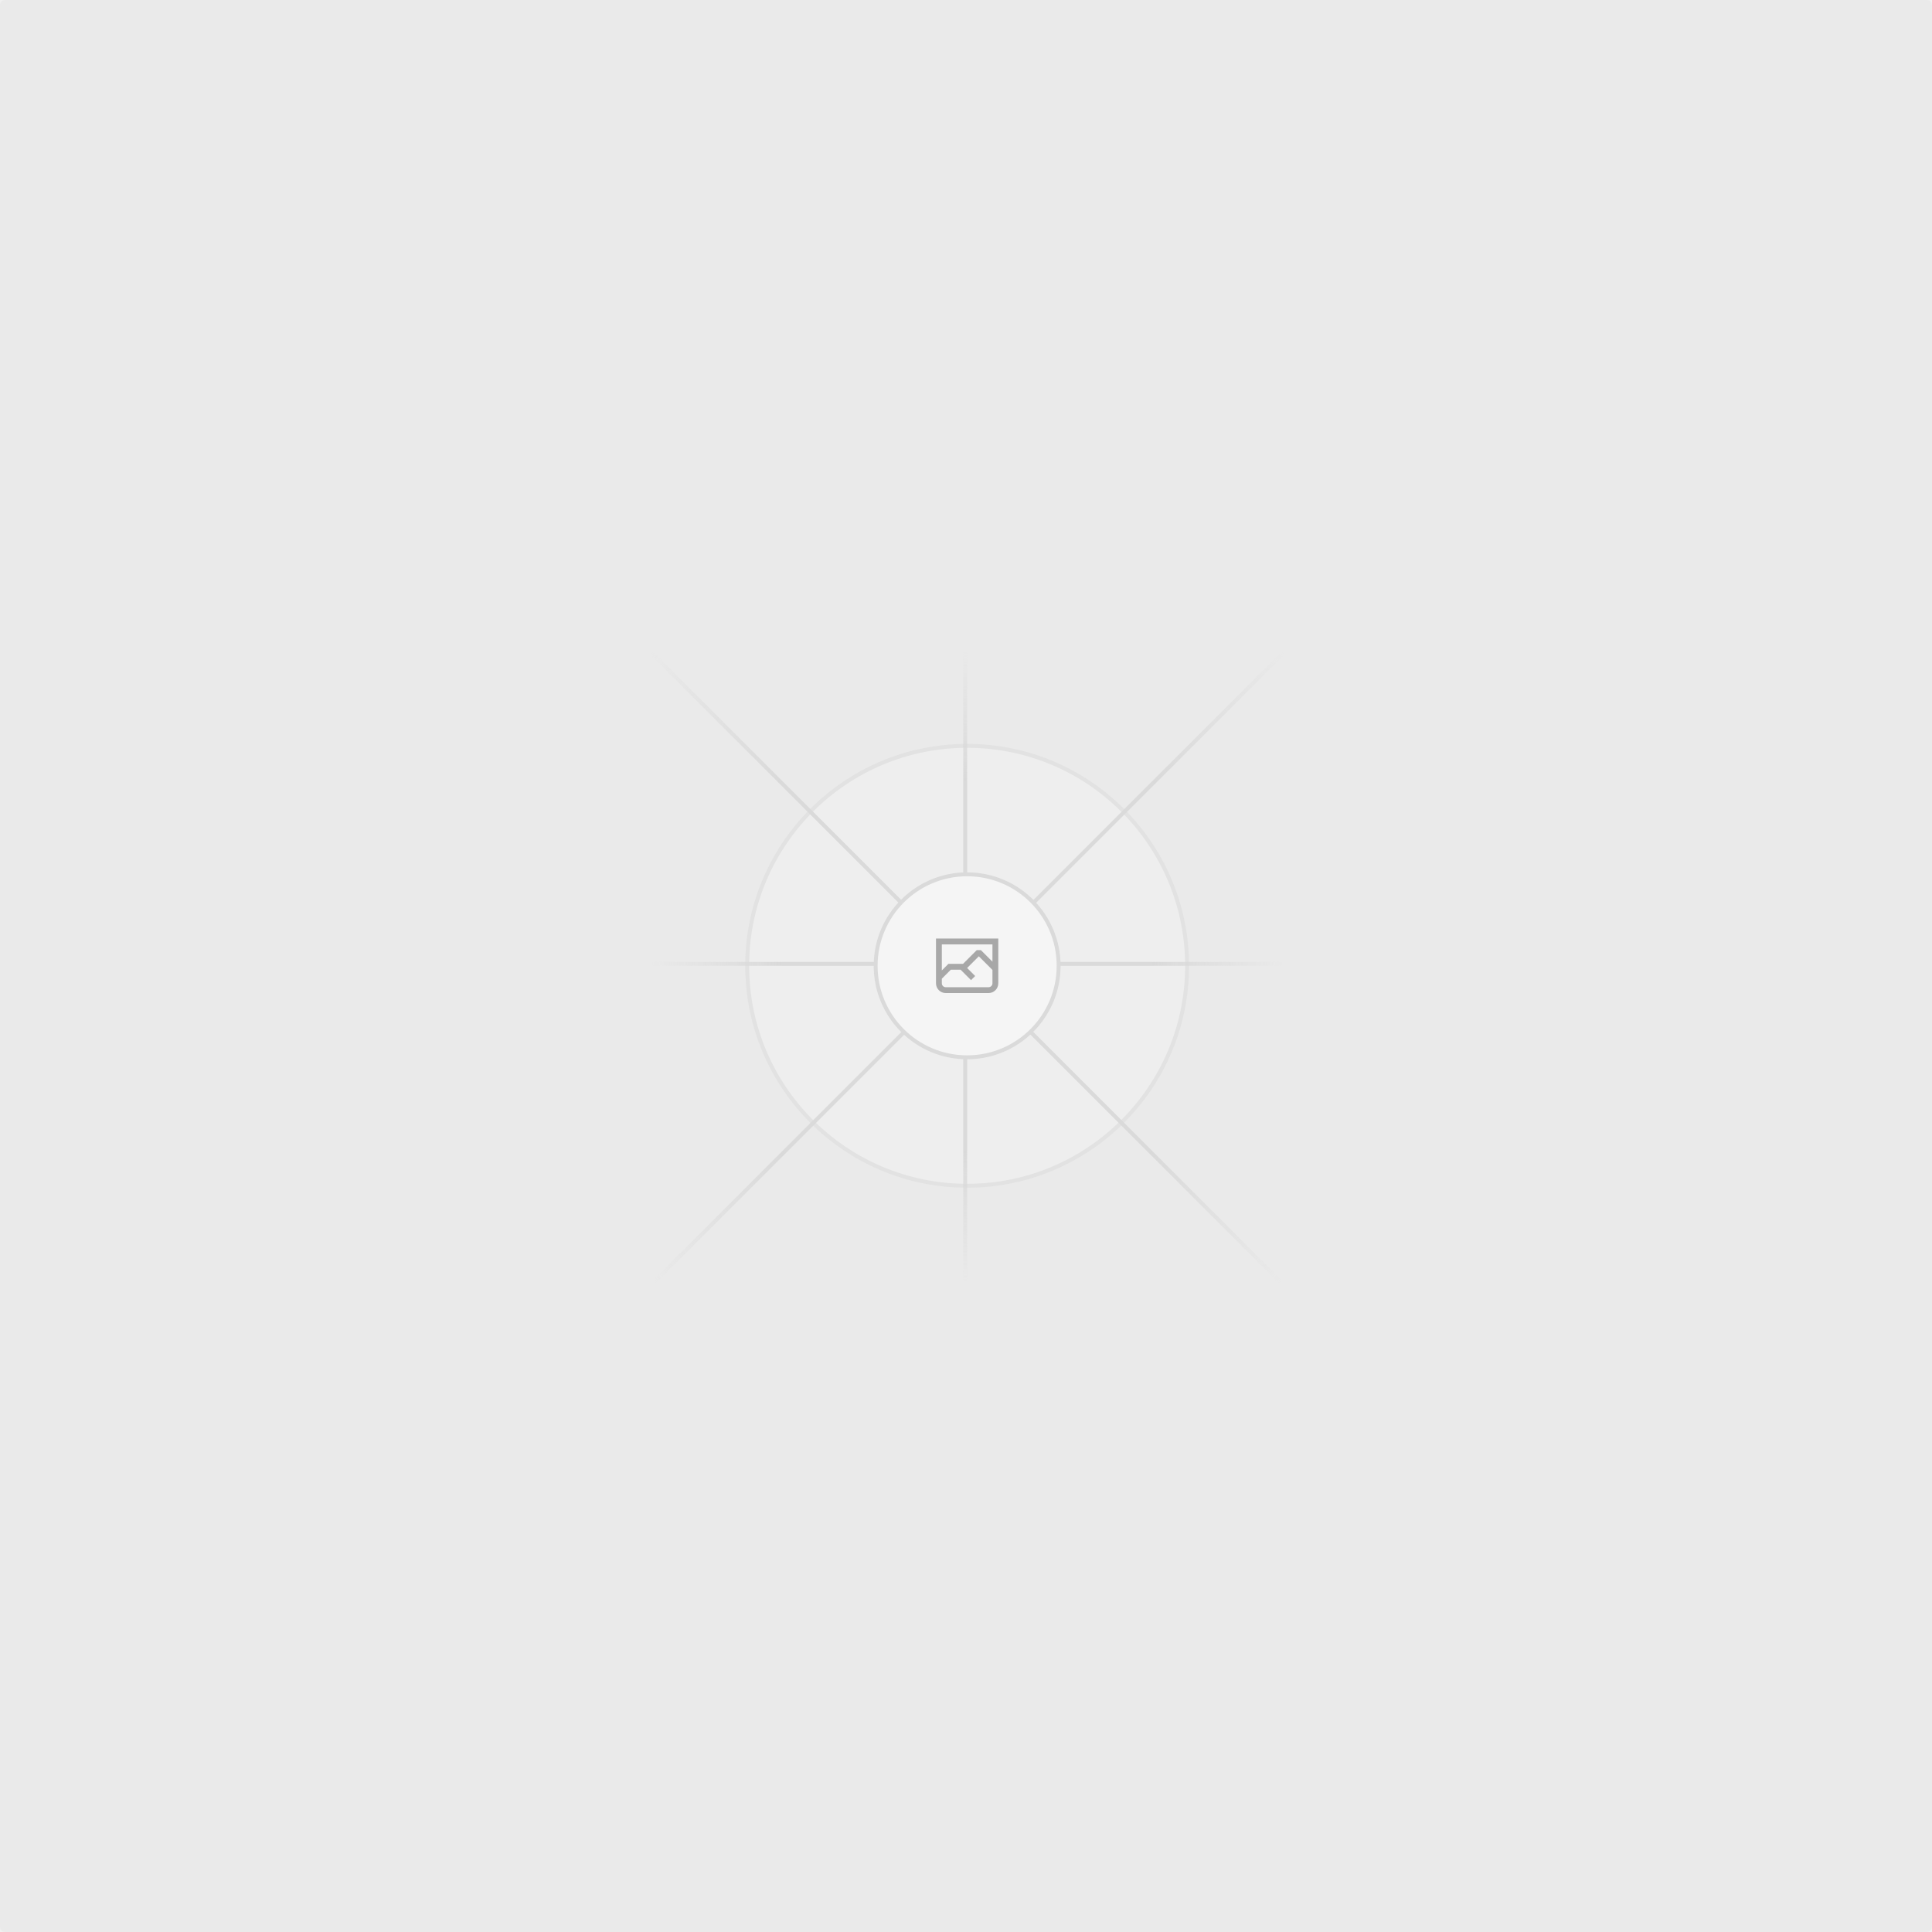
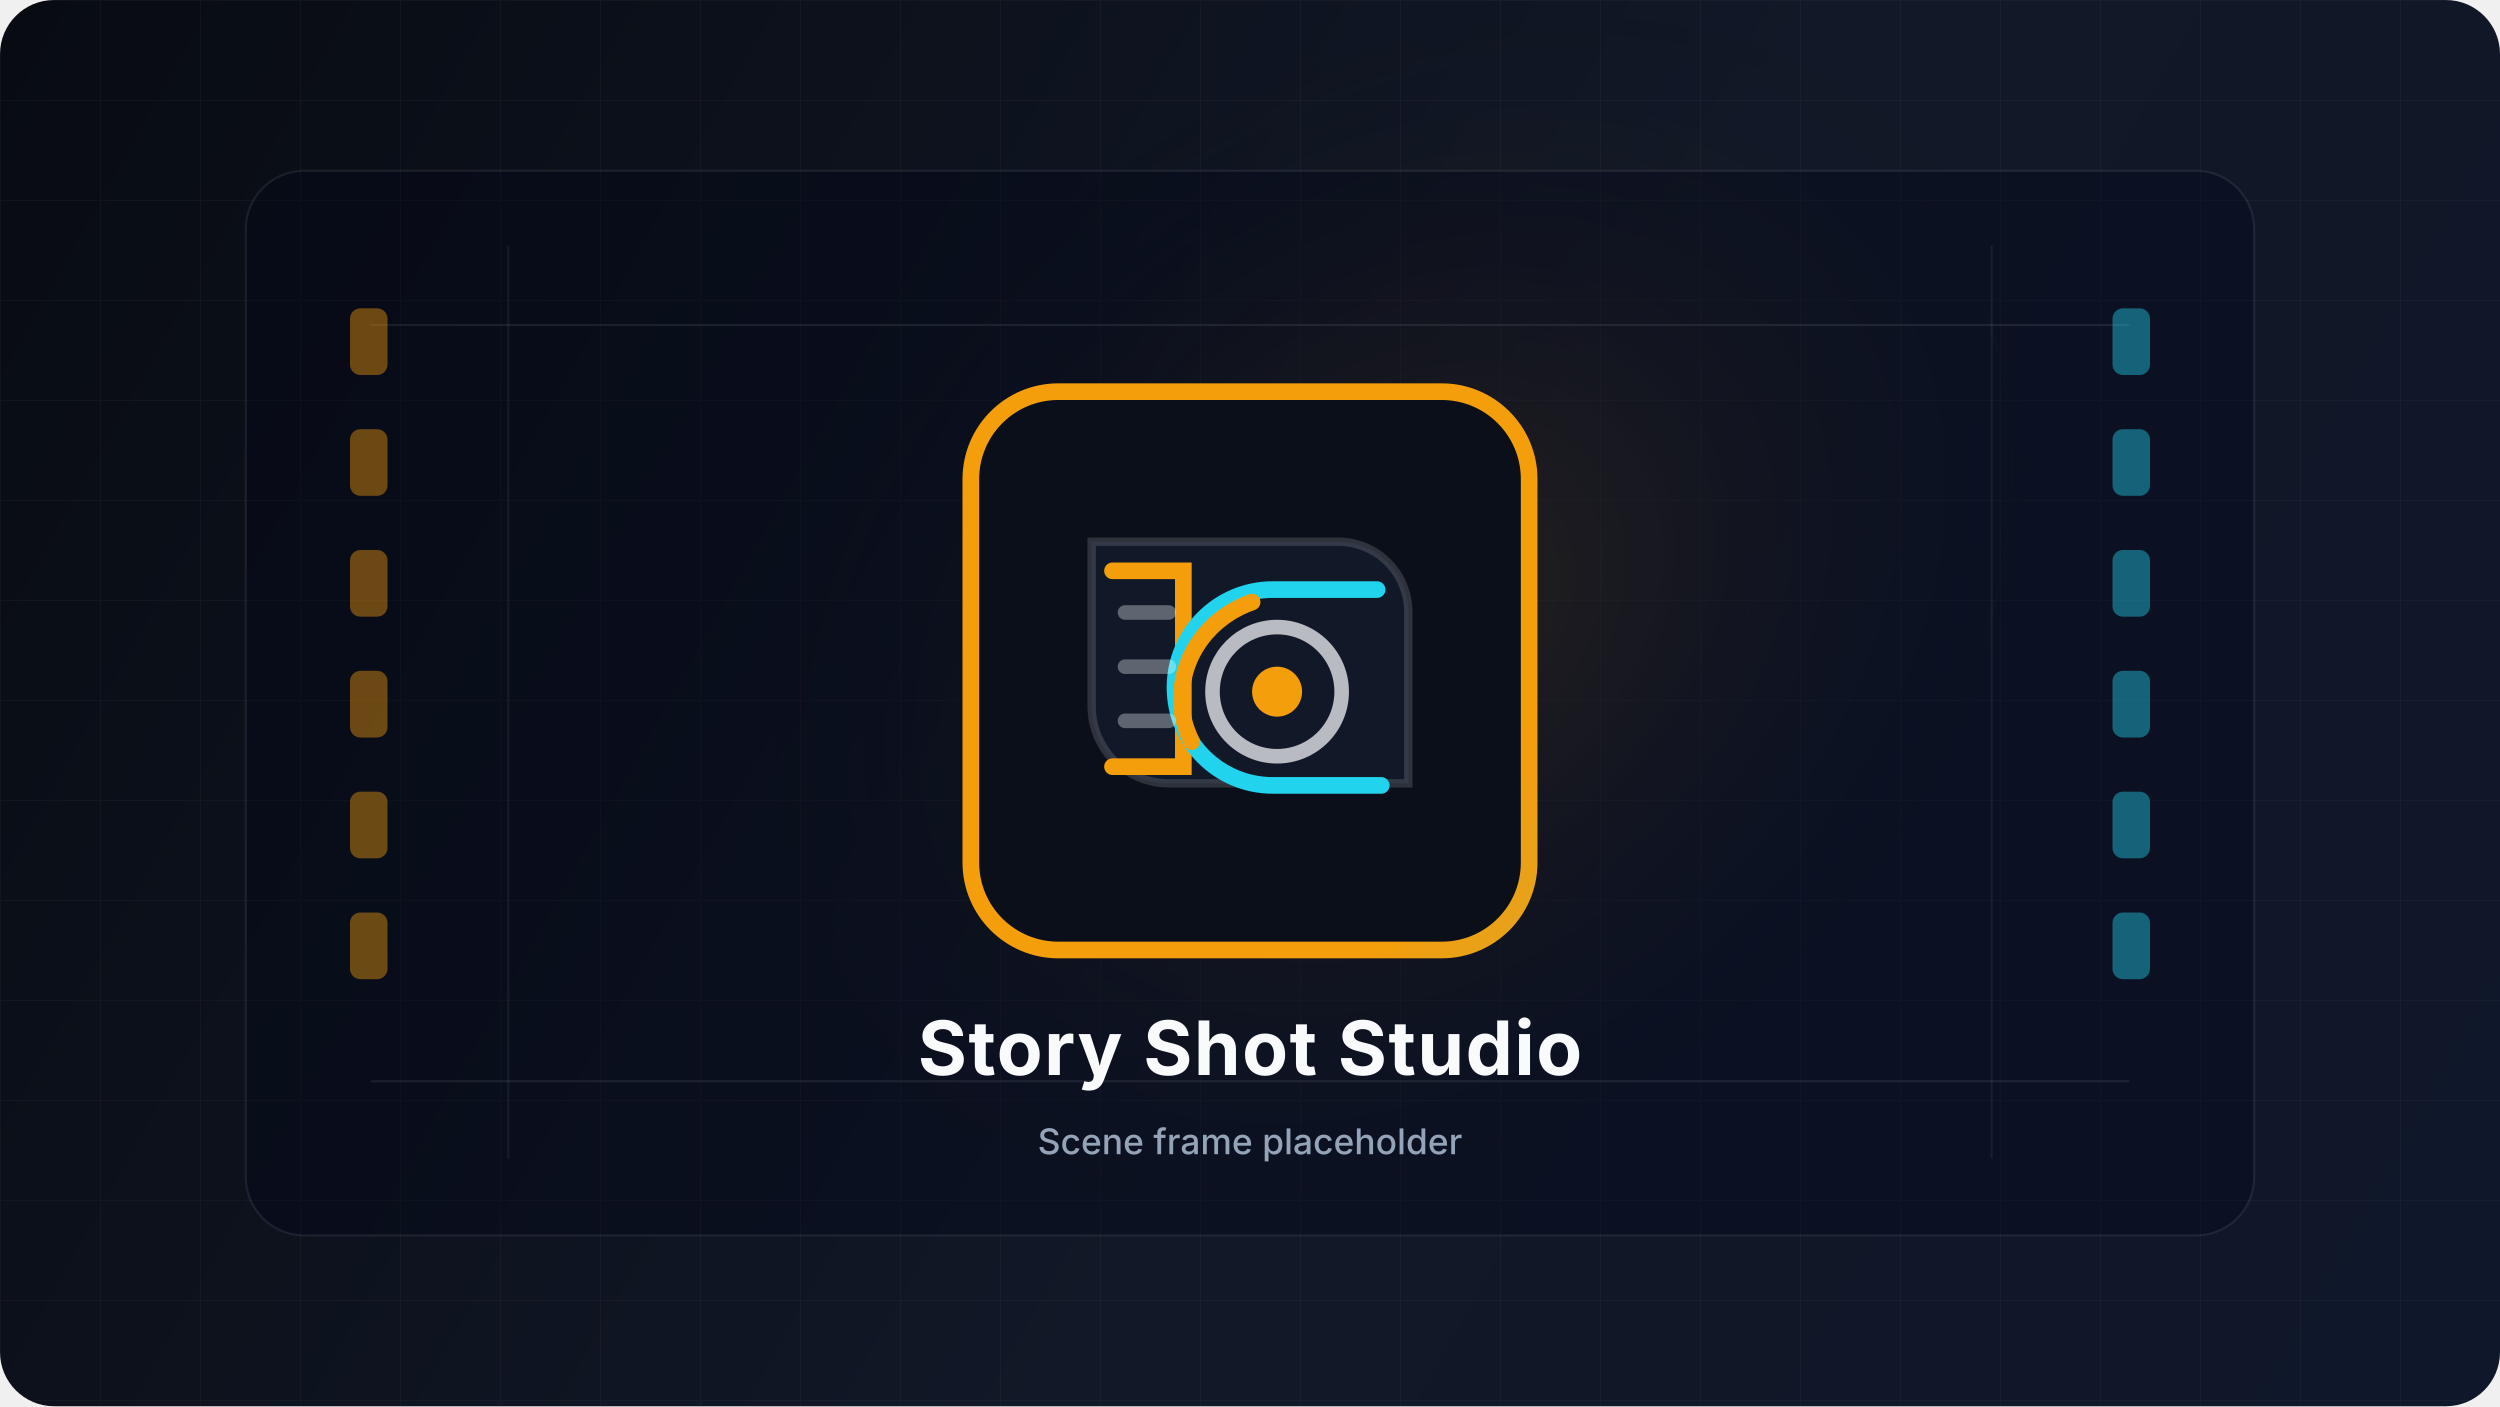
- <svg xmlns="http://www.w3.org/2000/svg" width="1200" height="1200" fill="none">
-   <rect width="1200" height="1200" fill="#EAEAEA" rx="3" />
-   <g opacity=".5">
-     <g opacity=".5">
-       <path fill="#FAFAFA" d="M600.709 736.5c-75.454 0-136.621-61.167-136.621-136.62 0-75.454 61.167-136.621 136.621-136.621 75.453 0 136.62 61.167 136.62 136.621 0 75.453-61.167 136.62-136.62 136.62Z" />
-       <path stroke="#C9C9C9" stroke-width="2.418" d="M600.709 736.5c-75.454 0-136.621-61.167-136.621-136.62 0-75.454 61.167-136.621 136.621-136.621 75.453 0 136.62 61.167 136.62 136.621 0 75.453-61.167 136.62-136.62 136.62Z" />
-     </g>
-     <path stroke="url(#a)" stroke-width="2.418" d="M0-1.209h553.581" transform="scale(1 -1) rotate(45 1163.11 91.165)" />
-     <path stroke="url(#b)" stroke-width="2.418" d="M404.846 598.671h391.726" />
-     <path stroke="url(#c)" stroke-width="2.418" d="M599.5 795.742V404.017" />
-     <path stroke="url(#d)" stroke-width="2.418" d="m795.717 796.597-391.441-391.44" />
-     <path fill="#fff" d="M600.709 656.704c-31.384 0-56.825-25.441-56.825-56.824 0-31.384 25.441-56.825 56.825-56.825 31.383 0 56.824 25.441 56.824 56.825 0 31.383-25.441 56.824-56.824 56.824Z" />
-     <g clip-path="url(#e)">
-       <path fill="#666" fill-rule="evenodd" d="M616.426 586.58h-31.434v16.176l3.553-3.554.531-.531h9.068l.074-.074 8.463-8.463h2.565l7.18 7.181V586.58Zm-15.715 14.654 3.698 3.699 1.283 1.282-2.565 2.565-1.282-1.283-5.2-5.199h-6.066l-5.514 5.514-.073.073v2.876a2.418 2.418 0 0 0 2.418 2.418h26.598a2.418 2.418 0 0 0 2.418-2.418v-8.317l-8.463-8.463-7.181 7.181-.071.072Zm-19.347 5.442v4.085a6.045 6.045 0 0 0 6.046 6.045h26.598a6.044 6.044 0 0 0 6.045-6.045v-7.108l1.356-1.355-1.282-1.283-.074-.073v-17.989h-38.689v23.43l-.146.146.146.147Z" clip-rule="evenodd" />
-     </g>
-     <path stroke="#C9C9C9" stroke-width="2.418" d="M600.709 656.704c-31.384 0-56.825-25.441-56.825-56.824 0-31.384 25.441-56.825 56.825-56.825 31.383 0 56.824 25.441 56.824 56.825 0 31.383-25.441 56.824-56.824 56.824Z" />
+ <svg xmlns="http://www.w3.org/2000/svg" viewBox="0 0 1200 675" fill="none">
+   <defs>
+     <linearGradient id="bg" x1="0" y1="0" x2="1200" y2="675" gradientUnits="userSpaceOnUse">
+       <stop stop-color="#080b12" />
+       <stop offset=".56" stop-color="#111827" />
+       <stop offset="1" stop-color="#0f172a" />
+     </linearGradient>
+     <linearGradient id="accent" x1="296" y1="126" x2="903" y2="552" gradientUnits="userSpaceOnUse">
+       <stop stop-color="#f59e0b" />
+       <stop offset="1" stop-color="#22d3ee" />
+     </linearGradient>
+     <radialGradient id="glow" cx="0" cy="0" r="1" gradientUnits="userSpaceOnUse" gradientTransform="translate(676 295) rotate(141) scale(360 275)">
+       <stop stop-color="#f59e0b" stop-opacity=".18" />
+       <stop offset="1" stop-color="#020617" stop-opacity="0" />
+     </radialGradient>
+     <pattern id="grid" width="48" height="48" patternUnits="userSpaceOnUse">
+       <path d="M48 0H0v48" stroke="#f8fafc" stroke-opacity=".035" />
+     </pattern>
+   </defs>
+   <rect width="1200" height="675" rx="26" fill="url(#bg)" />
+   <rect width="1200" height="675" fill="url(#grid)" />
+   <rect width="1200" height="675" fill="url(#glow)" />
+   <rect x="118" y="82" width="964" height="511" rx="28" fill="#020617" fill-opacity=".32" stroke="#f8fafc" stroke-opacity=".08" />
+   <path d="M178 156h844M178 519h844" stroke="#f8fafc" stroke-opacity=".08" />
+   <path d="M244 118v438M956 118v438" stroke="#f8fafc" stroke-opacity=".06" />
+   <g opacity=".42">
+     <rect x="168" y="148" width="18" height="32" rx="5" fill="#f59e0b" />
+     <rect x="168" y="206" width="18" height="32" rx="5" fill="#f59e0b" />
+     <rect x="168" y="264" width="18" height="32" rx="5" fill="#f59e0b" />
+     <rect x="168" y="322" width="18" height="32" rx="5" fill="#f59e0b" />
+     <rect x="168" y="380" width="18" height="32" rx="5" fill="#f59e0b" />
+     <rect x="168" y="438" width="18" height="32" rx="5" fill="#f59e0b" />
+     <rect x="1014" y="148" width="18" height="32" rx="5" fill="#22d3ee" />
+     <rect x="1014" y="206" width="18" height="32" rx="5" fill="#22d3ee" />
+     <rect x="1014" y="264" width="18" height="32" rx="5" fill="#22d3ee" />
+     <rect x="1014" y="322" width="18" height="32" rx="5" fill="#22d3ee" />
+     <rect x="1014" y="380" width="18" height="32" rx="5" fill="#22d3ee" />
+     <rect x="1014" y="438" width="18" height="32" rx="5" fill="#22d3ee" />
  </g>
-   <defs>
-     <linearGradient id="a" x1="554.061" x2="-.48" y1=".083" y2=".087" gradientUnits="userSpaceOnUse">
-       <stop stop-color="#C9C9C9" stop-opacity="0" />
-       <stop offset=".208" stop-color="#C9C9C9" />
-       <stop offset=".792" stop-color="#C9C9C9" />
-       <stop offset="1" stop-color="#C9C9C9" stop-opacity="0" />
-     </linearGradient>
-     <linearGradient id="b" x1="796.912" x2="404.507" y1="599.963" y2="599.965" gradientUnits="userSpaceOnUse">
-       <stop stop-color="#C9C9C9" stop-opacity="0" />
-       <stop offset=".208" stop-color="#C9C9C9" />
-       <stop offset=".792" stop-color="#C9C9C9" />
-       <stop offset="1" stop-color="#C9C9C9" stop-opacity="0" />
-     </linearGradient>
-     <linearGradient id="c" x1="600.792" x2="600.794" y1="403.677" y2="796.082" gradientUnits="userSpaceOnUse">
-       <stop stop-color="#C9C9C9" stop-opacity="0" />
-       <stop offset=".208" stop-color="#C9C9C9" />
-       <stop offset=".792" stop-color="#C9C9C9" />
-       <stop offset="1" stop-color="#C9C9C9" stop-opacity="0" />
-     </linearGradient>
-     <linearGradient id="d" x1="404.85" x2="796.972" y1="403.903" y2="796.02" gradientUnits="userSpaceOnUse">
-       <stop stop-color="#C9C9C9" stop-opacity="0" />
-       <stop offset=".208" stop-color="#C9C9C9" />
-       <stop offset=".792" stop-color="#C9C9C9" />
-       <stop offset="1" stop-color="#C9C9C9" stop-opacity="0" />
-     </linearGradient>
-     <clipPath id="e">
-       <path fill="#fff" d="M581.364 580.535h38.689v38.689h-38.689z" />
-     </clipPath>
-   </defs>
+   <g transform="translate(462 184)">
+     <rect x="0" y="0" width="276" height="276" rx="46" fill="#0b0f19" />
+     <rect x="4" y="4" width="268" height="268" rx="42" stroke="url(#accent)" stroke-width="8" />
+     <path d="M62 76h118c19 0 34 15 34 34v82H99c-20 0-37-16-37-37V76Z" fill="#111827" stroke="#f8fafc" stroke-opacity=".15" stroke-width="4" />
+     <path d="M72 90h34v94H72" stroke="#f59e0b" stroke-width="8" stroke-linecap="round" />
+     <path d="M199 99h-50c-26 0-47 21-47 47s21 47 47 47h52" stroke="#22d3ee" stroke-width="8" stroke-linecap="round" />
+     <path d="M139 105c-20 7-34 25-34 47 0 7 2 14 5 20" stroke="#f59e0b" stroke-width="8" stroke-linecap="round" />
+     <circle cx="151" cy="148" r="31" stroke="#f8fafc" stroke-opacity=".72" stroke-width="7" />
+     <circle cx="151" cy="148" r="12" fill="#f59e0b" />
+     <path d="M78 110h21M78 136h21M78 162h21" stroke="#f8fafc" stroke-opacity=".34" stroke-width="7" stroke-linecap="round" />
+   </g>
+   <text x="600" y="516" text-anchor="middle" fill="#f8fafc" font-family="Inter, ui-sans-serif, system-ui, -apple-system, BlinkMacSystemFont, 'Segoe UI', sans-serif" font-size="36" font-weight="700" letter-spacing=".02em">Story Shot Studio</text>
+   <text x="600" y="554" text-anchor="middle" fill="#94a3b8" font-family="Inter, ui-sans-serif, system-ui, -apple-system, BlinkMacSystemFont, 'Segoe UI', sans-serif" font-size="17" font-weight="500">Scene frame placeholder</text>
</svg>
